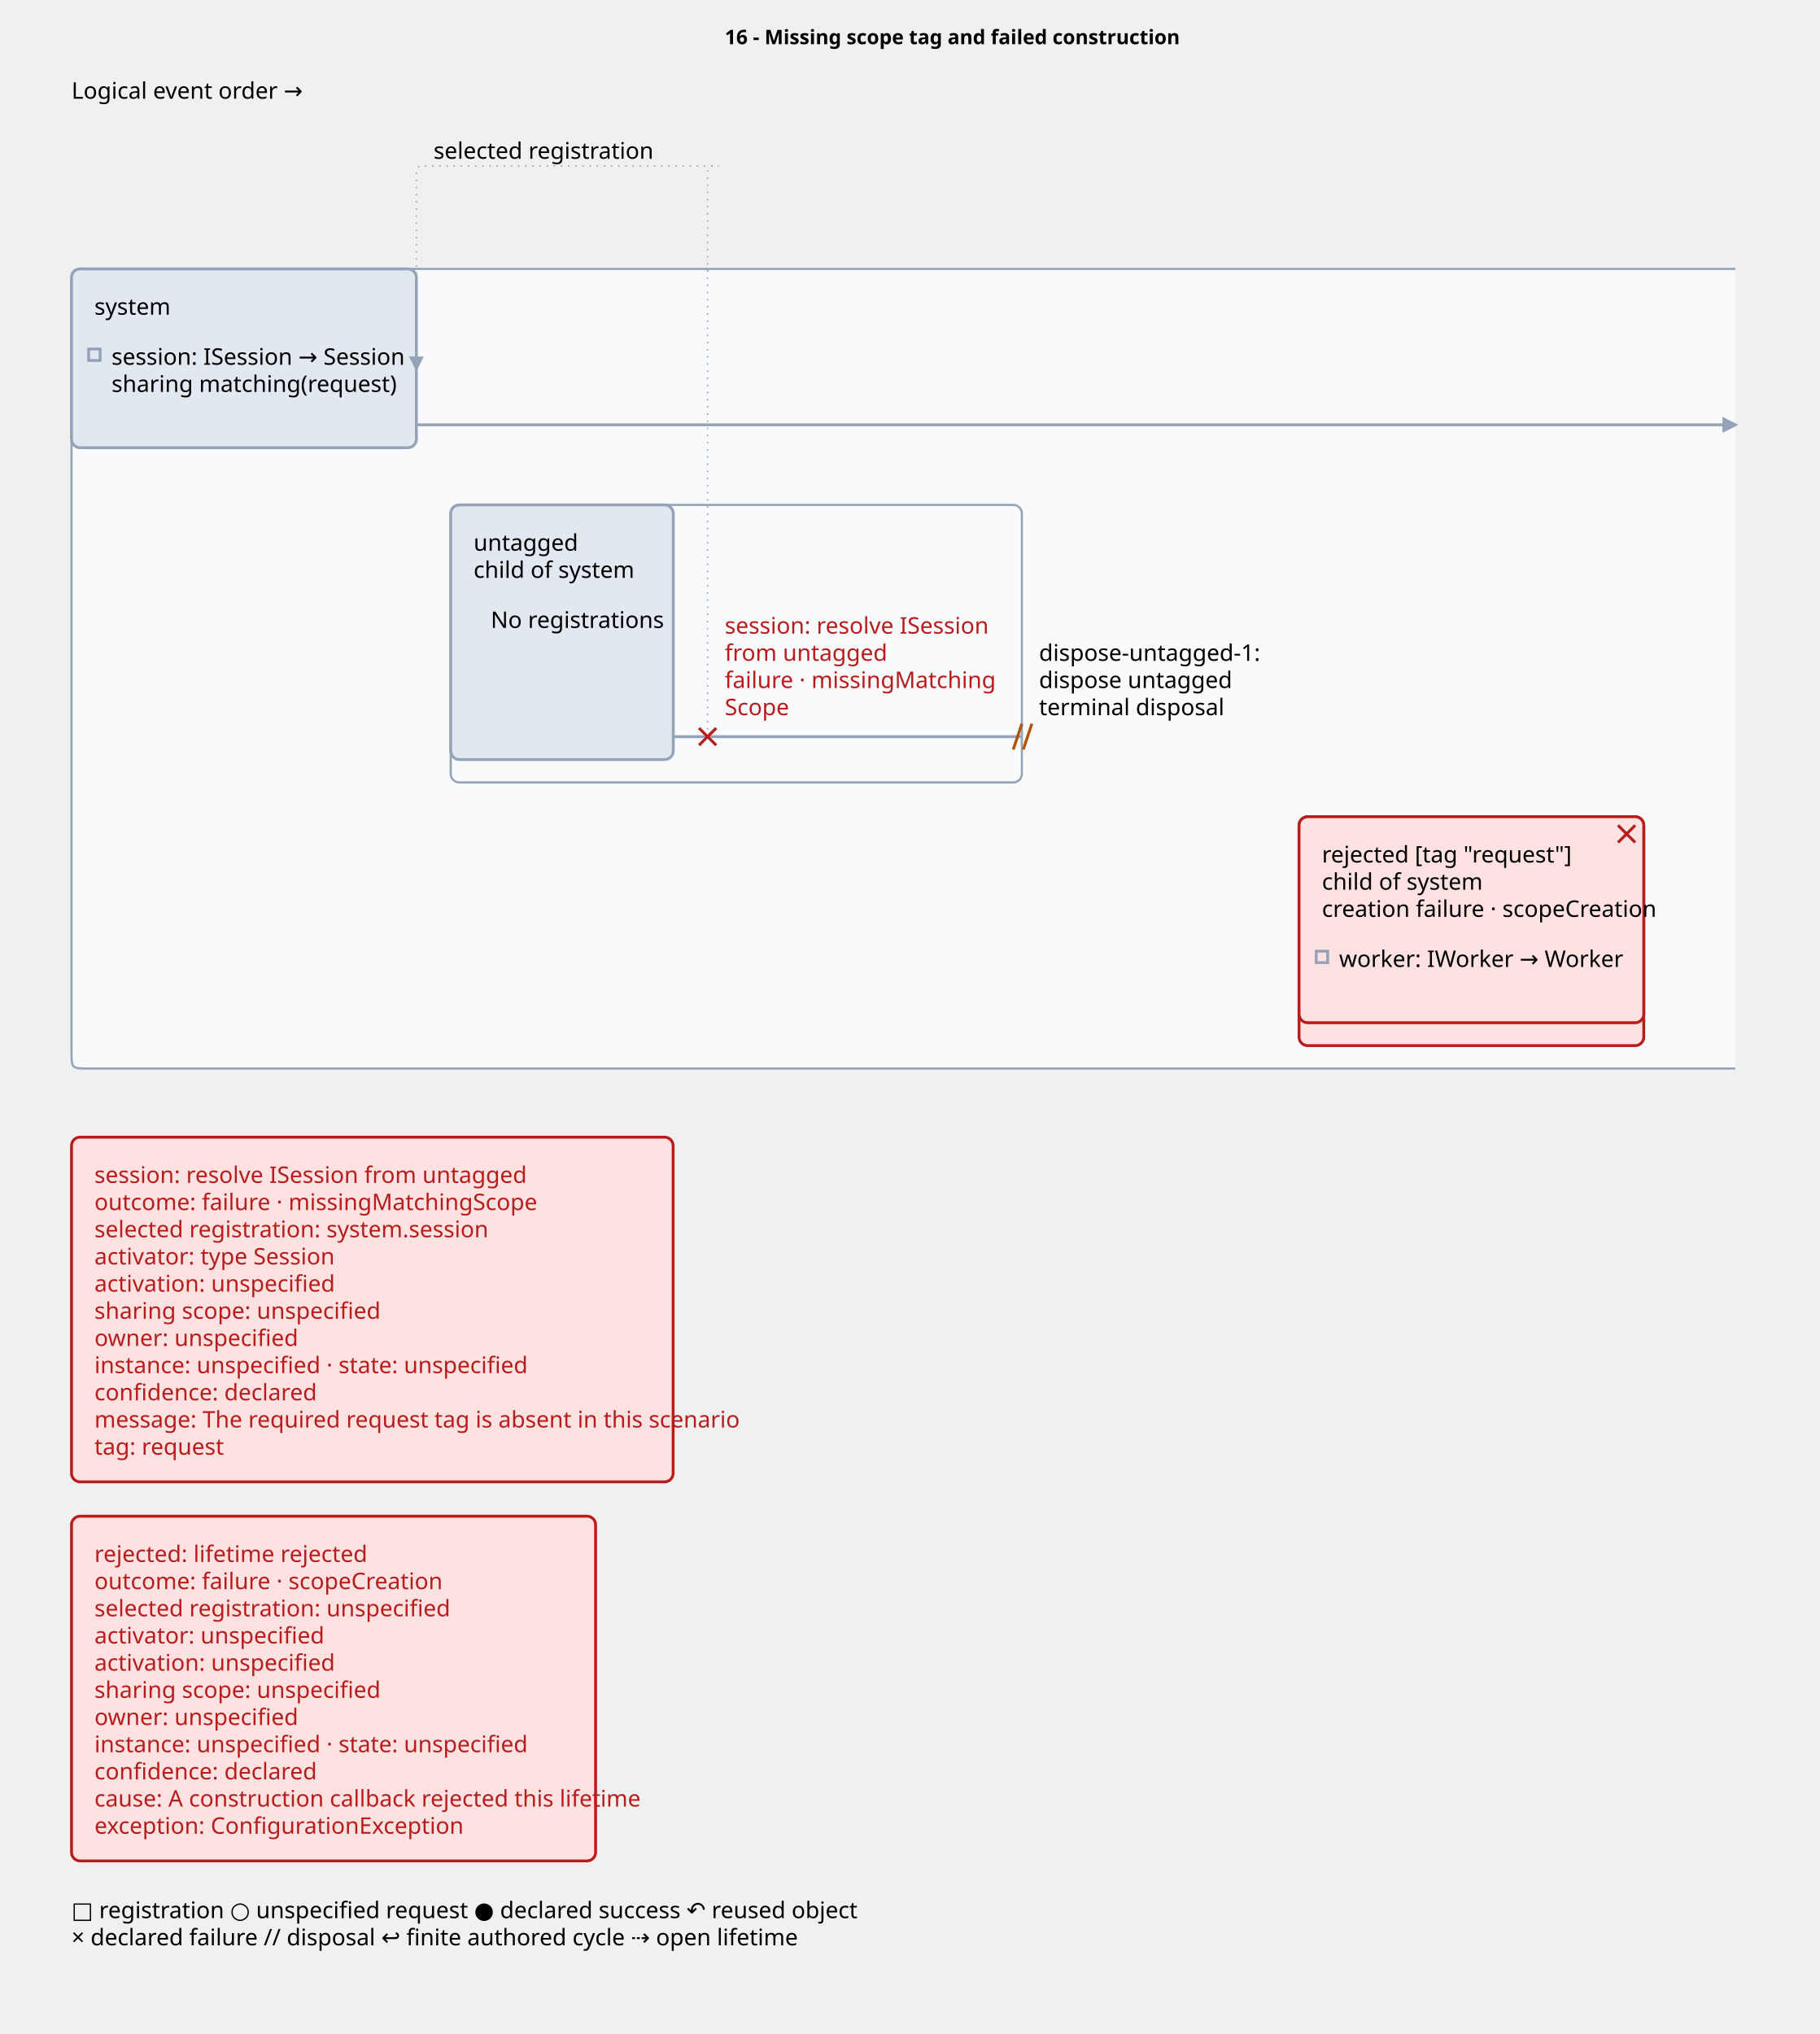
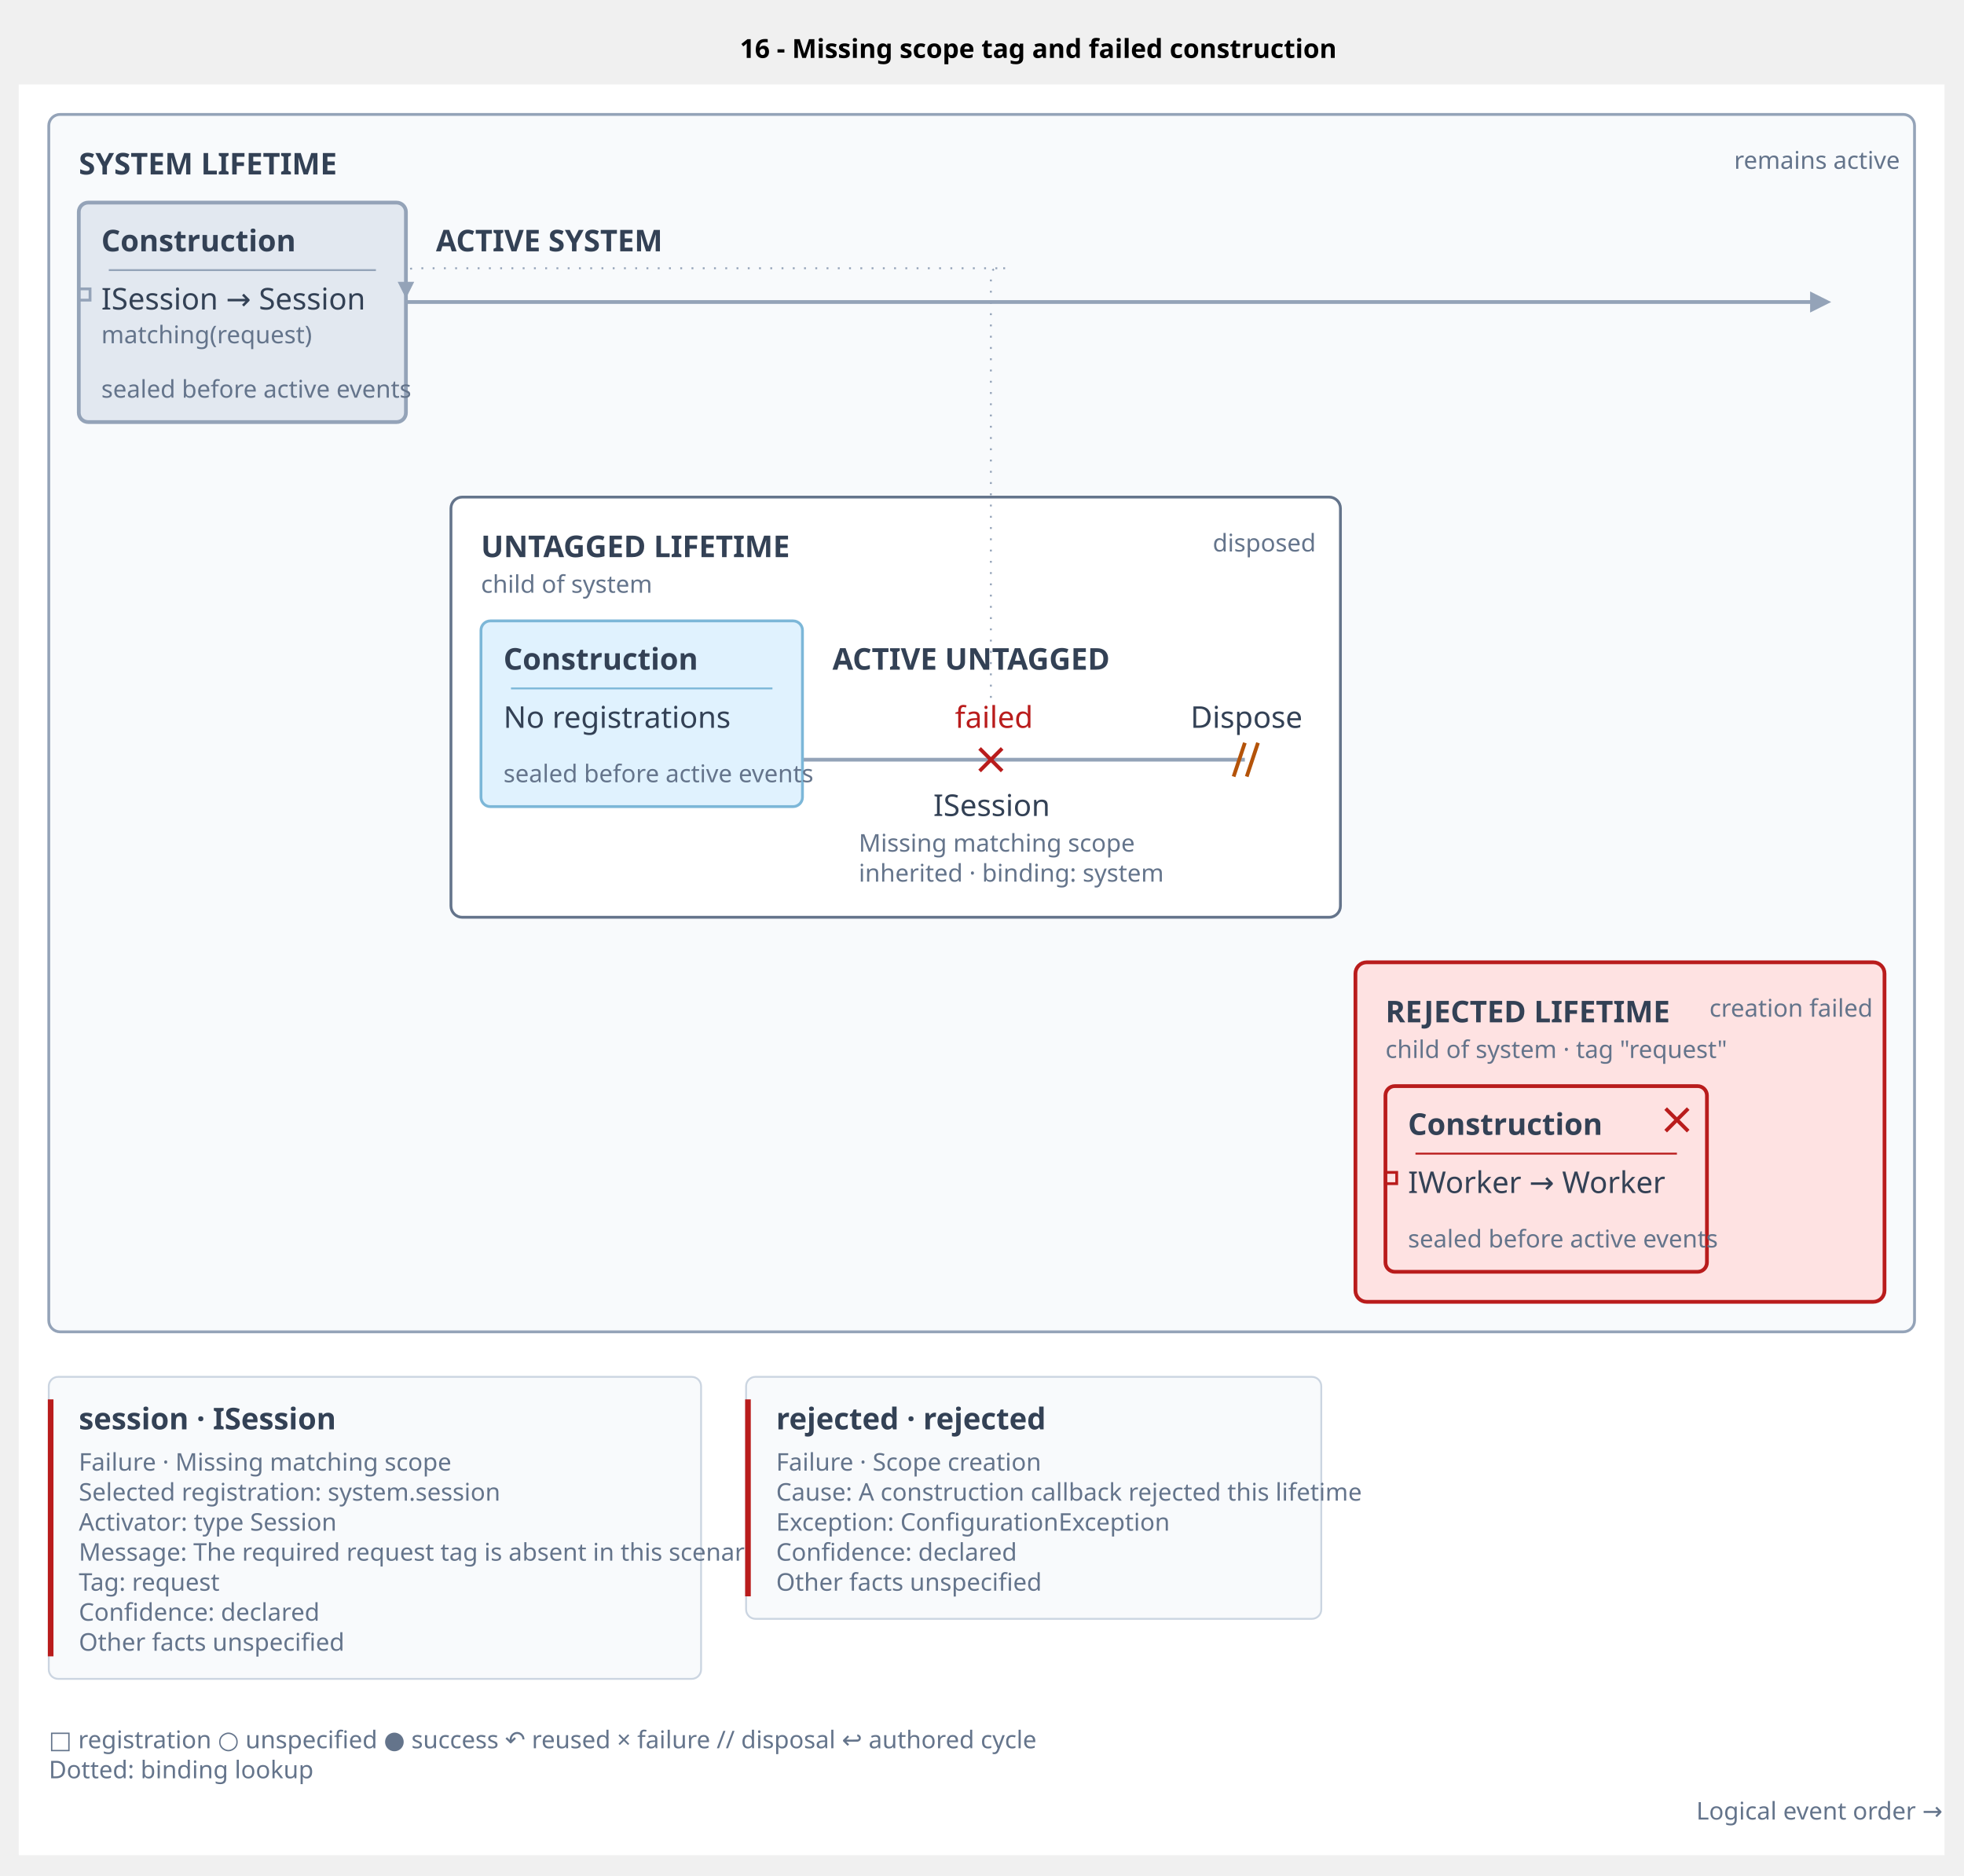
- <svg xmlns="http://www.w3.org/2000/svg" version="1.1" data-diagram-type="AUTOFAC" style="width:1272px;height:1422px;background:#FFFFFF;" width="1272px" height="1422px" viewBox="0 0 1272 1422" zoomAndPan="magnify" preserveAspectRatio="none" contentStyleType="text/css">
+ <svg xmlns="http://www.w3.org/2000/svg" version="1.1" data-diagram-type="AUTOFAC" style="width:1047px;height:1000px;background:#FFFFFF;" width="1047px" height="1000px" viewBox="0 0 1047 1000" zoomAndPan="magnify" preserveAspectRatio="none" contentStyleType="text/css">
  <defs />
  <g font-family="sans-serif" lengthAdjust="spacing">
    <g class="title">
-       <text x="506.694" y="30.889" fill="#000" font-size="14" textLength="256.813" font-weight="700">16 - Missing scope tag and failed construction</text>
+       <text x="394.406" y="30.889" fill="#000" font-size="14" textLength="256.813" font-weight="700">16 - Missing scope tag and failed construction</text>
    </g>
-     <text x="50" y="69" fill="#000" font-size="16" textLength="143.2">Logical event order →</text>
+     <rect x="10" y="45" width="1026.625" height="944" fill="#FFF" />
    <g class="autofac-scope" id="af-scope-system" data-source-line="12">
-       <path d="M1213.2,188 L62,188 C50,188 50,188 50,200 L50,735 C50,747 50,747 62,747 L1213.2,747" style="stroke:#94A3B8;stroke-width:1.5;" fill="#F8FAFC" />
-       <line x1="291.1" y1="297" x2="1213.2" y2="297" style="stroke:#94A3B8;stroke-width:2;" />
-       <polygon points="1213.2,297,1205.2,301,1205.2,293" fill="#94A3B8" style="stroke:#94A3B8;stroke-width:2;stroke-linejoin:miter;stroke-miterlimit:10;" />
+       <rect x="26" y="61" width="994.625" height="649" fill="#F8FAFC" style="stroke:#94A3B8;stroke-width:1.5;" rx="6" ry="6" />
+       <g class="autofac-event" id="af-event-birth-system" data-source-line="12">
+         <text x="42" y="93" fill="#334155" font-size="16" textLength="137.9" font-weight="700">SYSTEM LIFETIME</text>
+         <text x="924.431" y="90" fill="#64748B" font-size="13" textLength="80.194">remains active</text>
+       </g>
+       <text x="232.4" y="134" fill="#334155" font-size="16" textLength="123.8" font-weight="700">ACTIVE SYSTEM</text>
+       <line x1="216.4" y1="161" x2="973.963" y2="161" style="stroke:#94A3B8;stroke-width:2;" />
+       <polygon points="973.963,161,965.963,165,965.963,157" fill="#94A3B8" style="stroke:#94A3B8;stroke-width:2;stroke-linejoin:miter;stroke-miterlimit:10;" />
    </g>
    <g class="autofac-scope" id="af-scope-untagged" data-source-line="15">
-       <rect x="315.1" y="353" width="399.3" height="194" fill="#F8FAFC" style="stroke:#94A3B8;stroke-width:1.5;" rx="6" ry="6" />
-       <line x1="470.7" y1="515" x2="714.4" y2="515" style="stroke:#94A3B8;stroke-width:2;" />
+       <rect x="240.4" y="265" width="474.175" height="224" fill="#FFF" style="stroke:#64748B;stroke-width:1.5;" rx="6" ry="6" />
+       <g class="autofac-event" id="af-event-birth-untagged" data-source-line="15">
+         <text x="256.4" y="297" fill="#334155" font-size="16" textLength="162.8" font-weight="700">UNTAGGED LIFETIME</text>
+         <text x="256.4" y="316" fill="#64748B" font-size="13" textLength="78.731">child of system</text>
+         <text x="646.494" y="294" fill="#64748B" font-size="13" textLength="52.081">disposed</text>
+       </g>
+       <text x="443.788" y="357" fill="#334155" font-size="16" textLength="148.7" font-weight="700">ACTIVE UNTAGGED</text>
+       <line x1="427.788" y1="405" x2="663.625" y2="405" style="stroke:#94A3B8;stroke-width:2;" />
    </g>
    <g class="autofac-scope" id="af-scope-rejected" data-source-line="24">
-       <rect x="908.2" y="571" width="241" height="160" fill="#FEE2E2" style="stroke:#B91C1C;stroke-width:2;" rx="6" ry="6" />
+       <rect x="722.575" y="513" width="282.05" height="181" fill="#FEE2E2" style="stroke:#B91C1C;stroke-width:2;" rx="6" ry="6" />
+       <g class="autofac-event" id="af-event-birth-rejected" data-source-line="24">
+         <text x="738.575" y="545" fill="#334155" font-size="16" textLength="156.7" font-weight="700">REJECTED LIFETIME</text>
+         <text x="738.575" y="564" fill="#64748B" font-size="13" textLength="153.644">child of system · tag "request"</text>
+         <text x="911.275" y="542" fill="#64748B" font-size="13" textLength="77.35">creation failed</text>
+       </g>
    </g>
    <g class="autofac-construction" id="af-construction-system" data-source-line="12">
-       <rect x="50" y="188" width="241.1" height="125" fill="#E2E8F0" style="stroke:#94A3B8;stroke-width:2;" rx="6" ry="6" />
-       <g class="autofac-event" id="af-event-birth-system" data-source-line="12">
-         <text x="66" y="220" fill="#000" font-size="16" textLength="50.6">system</text>
+       <rect x="42" y="108" width="174.4" height="117" fill="#E2E8F0" style="stroke:#94A3B8;stroke-width:2;" rx="5" ry="5" />
+       <text x="54" y="134" fill="#334155" font-size="16" textLength="89.8" font-weight="700">Construction</text>
+       <line x1="58" y1="144" x2="200.4" y2="144" style="stroke:#94A3B8;stroke-width:1;" />
+       <g class="autofac-registration" id="af-reg-system.session" data-source-line="13">
+         <rect x="42" y="154" width="6" height="6" fill="none" style="stroke:#94A3B8;stroke-width:1.5;" />
+         <text x="54" y="165" fill="#334155" font-size="16" textLength="134.4">ISession → Session</text>
+         <text x="54" y="183" fill="#64748B" font-size="13" textLength="104.65">matching(request)</text>
      </g>
-       <g class="autofac-registration" id="af-reg-system.session" data-source-line="13">
-         <rect x="62" y="244" width="8" height="8" fill="none" style="stroke:#94A3B8;stroke-width:2;" />
-         <text x="78" y="255" fill="#000" font-size="16" textLength="193.1">session: ISession → Session</text>
-         <text x="78" y="274" fill="#000" font-size="16" textLength="181.3">sharing matching(request)</text>
-       </g>
+       <text x="54" y="212" fill="#64748B" font-size="13" textLength="147.388">sealed before active events</text>
    </g>
    <g class="autofac-construction" id="af-construction-untagged" data-source-line="15">
-       <rect x="315.1" y="353" width="155.6" height="178" fill="#E2E8F0" style="stroke:#94A3B8;stroke-width:2;" rx="6" ry="6" />
-       <g class="autofac-event" id="af-event-birth-untagged" data-source-line="15">
-         <text x="331.1" y="385" fill="#000" font-size="16" textLength="66.7">untagged</text>
-         <text x="331.1" y="404" fill="#000" font-size="16" textLength="96.9">child of system</text>
+       <rect x="256.4" y="331" width="171.388" height="99" fill="#E0F2FE" style="stroke:#7CB7D8;stroke-width:1.5;" rx="5" ry="5" />
+       <text x="268.4" y="357" fill="#334155" font-size="16" textLength="89.8" font-weight="700">Construction</text>
+       <line x1="272.4" y1="367" x2="411.788" y2="367" style="stroke:#7CB7D8;stroke-width:1;" />
+       <g class="autofac-construction" id="af-empty-untagged" data-source-line="15">
+         <text x="268.4" y="388" fill="#334155" font-size="16" textLength="107.6">No registrations</text>
      </g>
-       <g class="autofac-construction" id="af-empty-untagged" data-source-line="15">
-         <text x="343.1" y="439" fill="#000" font-size="16" textLength="107.6">No registrations</text>
-       </g>
+       <text x="268.4" y="417" fill="#64748B" font-size="13" textLength="147.388">sealed before active events</text>
    </g>
    <g class="autofac-construction" id="af-construction-rejected" data-source-line="24">
-       <rect x="908.2" y="571" width="241" height="144" fill="#FEE2E2" style="stroke:#B91C1C;stroke-width:2;" rx="6" ry="6" />
-       <g class="autofac-event" id="af-event-birth-rejected" data-source-line="24">
-         <text x="924.2" y="603" fill="#000" font-size="16" textLength="152.6">rejected [tag "request"]</text>
-         <text x="924.2" y="622" fill="#000" font-size="16" textLength="96.9">child of system</text>
-         <text x="924.2" y="641" fill="#000" font-size="16" textLength="209">creation failure · scopeCreation</text>
+       <rect x="738.575" y="579" width="171.388" height="99" fill="#FEE2E2" style="stroke:#B91C1C;stroke-width:2;" rx="5" ry="5" />
+       <text x="750.575" y="605" fill="#334155" font-size="16" textLength="89.8" font-weight="700">Construction</text>
+       <line x1="754.575" y1="615" x2="893.963" y2="615" style="stroke:#B91C1C;stroke-width:1;" />
+       <line x1="887.963" y1="591" x2="899.963" y2="603" style="stroke:#B91C1C;stroke-width:2;" />
+       <line x1="887.963" y1="603" x2="899.963" y2="591" style="stroke:#B91C1C;stroke-width:2;" />
+       <g class="autofac-registration" id="af-reg-rejected.worker" data-source-line="25">
+         <rect x="738.575" y="625" width="6" height="6" fill="none" style="stroke:#B91C1C;stroke-width:1.5;" />
+         <text x="750.575" y="636" fill="#334155" font-size="16" textLength="123.4">IWorker → Worker</text>
      </g>
-       <line x1="1131.2" y1="577" x2="1143.2" y2="589" style="stroke:#B91C1C;stroke-width:2;" />
-       <line x1="1131.2" y1="589" x2="1143.2" y2="577" style="stroke:#B91C1C;stroke-width:2;" />
-       <g class="autofac-registration" id="af-reg-rejected.worker" data-source-line="25">
-         <rect x="920.2" y="665" width="8" height="8" fill="none" style="stroke:#94A3B8;stroke-width:2;" />
-         <text x="936.2" y="676" fill="#000" font-size="16" textLength="175.8">worker: IWorker → Worker</text>
-       </g>
+       <text x="750.575" y="665" fill="#64748B" font-size="13" textLength="147.388">sealed before active events</text>
    </g>
    <g class="autofac-lookup" id="af-lookup-session" data-source-line="16">
-       <path d="M494.7,515 L494.7,124 C494.7,116 494.7,116 502.7,116 L299.1,116 C291.1,116 291.1,116 291.1,124 L291.1,258" style="stroke:#94A3B8;stroke-width:1;stroke-dasharray:1,4;" fill="none" />
-       <polygon points="291.1,258,287.1,250,295.1,250" fill="#94A3B8" style="stroke:#94A3B8;stroke-width:1.5;stroke-linejoin:miter;stroke-miterlimit:10;" />
-       <text x="303.1" y="111" fill="#000" font-size="16" textLength="138.7">selected registration</text>
+       <path d="M528.231,372 L528.231,151 C528.231,143 528.231,143 536.231,143 L224.4,143 C216.4,143 216.4,143 216.4,151 L216.4,158.5" style="stroke:#94A3B8;stroke-width:1;stroke-dasharray:1,5;" fill="none" />
+       <polygon points="216.4,158.5,212.4,150.5,220.4,150.5" fill="#94A3B8" style="stroke:#94A3B8;stroke-width:0.5;stroke-linejoin:miter;stroke-miterlimit:10;" />
    </g>
    <g class="autofac-event" id="af-event-session" data-source-line="16">
-       <line x1="488.7" y1="509" x2="500.7" y2="521" style="stroke:#B91C1C;stroke-width:2;" />
-       <line x1="488.7" y1="521" x2="500.7" y2="509" style="stroke:#B91C1C;stroke-width:2;" />
-       <text x="506.7" y="443" fill="#B91C1C" font-size="16" textLength="171.7">session: resolve ISession</text>
-       <text x="506.7" y="462" fill="#B91C1C" font-size="16" textLength="98.6">from untagged</text>
-       <text x="506.7" y="481" fill="#B91C1C" font-size="16" textLength="168.1">failure · missingMatching</text>
-       <text x="506.7" y="500" fill="#B91C1C" font-size="16" textLength="45.4">Scope</text>
+       <line x1="522.231" y1="399" x2="534.231" y2="411" style="stroke:#B91C1C;stroke-width:2;" />
+       <line x1="522.231" y1="411" x2="534.231" y2="399" style="stroke:#B91C1C;stroke-width:2;" />
+       <text x="509.081" y="388" fill="#B91C1C" font-size="16" textLength="38.3">failed</text>
+       <text x="497.531" y="435" fill="#334155" font-size="16" textLength="61.4">ISession</text>
+       <text x="457.788" y="454" fill="#64748B" font-size="13" textLength="131.544">Missing matching scope</text>
+       <text x="457.788" y="470" fill="#64748B" font-size="13" textLength="140.888">inherited · binding: system</text>
    </g>
    <g class="autofac-event" id="af-event-dispose-untagged-1" data-source-line="22">
-       <line x1="708.4" y1="524" x2="714.4" y2="506" style="stroke:#B45309;stroke-width:2;" />
-       <line x1="715.4" y1="524" x2="721.4" y2="506" style="stroke:#B45309;stroke-width:2;" />
-       <text x="726.4" y="462" fill="#000" font-size="16" textLength="145.8">dispose-untagged-1:</text>
-       <text x="726.4" y="481" fill="#000" font-size="16" textLength="121.9">dispose untagged</text>
-       <text x="726.4" y="500" fill="#000" font-size="16" textLength="115.7">terminal disposal</text>
+       <line x1="657.625" y1="414" x2="663.625" y2="396" style="stroke:#B45309;stroke-width:2;" />
+       <line x1="664.625" y1="414" x2="670.625" y2="396" style="stroke:#B45309;stroke-width:2;" />
+       <text x="634.675" y="388" fill="#334155" font-size="16" textLength="57.9">Dispose</text>
    </g>
    <g class="autofac-diagnostic" id="af-diagnostic-session" data-source-line="16">
-       <rect x="50" y="795" width="420.6" height="241" fill="#FEE2E2" style="stroke:#B91C1C;stroke-width:2;" rx="6" ry="6" />
-       <text x="66" y="827" fill="#B91C1C" font-size="16" textLength="270.3">session: resolve ISession from untagged</text>
-       <text x="66" y="846" fill="#B91C1C" font-size="16" textLength="279.2">outcome: failure · missingMatchingScope</text>
-       <text x="66" y="865" fill="#B91C1C" font-size="16" textLength="252.4">selected registration: system.session</text>
-       <text x="66" y="884" fill="#B91C1C" font-size="16" textLength="152">activator: type Session</text>
-       <text x="66" y="903" fill="#B91C1C" font-size="16" textLength="153">activation: unspecified</text>
-       <text x="66" y="922" fill="#B91C1C" font-size="16" textLength="180.6">sharing scope: unspecified</text>
-       <text x="66" y="941" fill="#B91C1C" font-size="16" textLength="129">owner: unspecified</text>
-       <text x="66" y="960" fill="#B91C1C" font-size="16" textLength="270.3">instance: unspecified · state: unspecified</text>
-       <text x="66" y="979" fill="#B91C1C" font-size="16" textLength="143.2">confidence: declared</text>
-       <text x="66" y="998" fill="#B91C1C" font-size="16" textLength="388.6">message: The required request tag is absent in this scenario</text>
-       <text x="66" y="1017" fill="#B91C1C" font-size="16" textLength="79.9">tag: request</text>
+       <rect x="26" y="734" width="347.737" height="161" fill="#F8FAFC" style="stroke:#CBD5E1;stroke-width:1;" rx="5" ry="5" />
+       <line x1="27" y1="746" x2="27" y2="883" style="stroke:#B91C1C;stroke-width:3;" />
+       <text x="42" y="762" fill="#334155" font-size="16" textLength="121" font-weight="700">session · ISession</text>
+       <text x="42" y="784" fill="#64748B" font-size="13" textLength="175.663">Failure · Missing matching scope</text>
+       <text x="42" y="800" fill="#64748B" font-size="13" textLength="207.269">Selected registration: system.session</text>
+       <text x="42" y="816" fill="#64748B" font-size="13" textLength="124.963">Activator: type Session</text>
+       <text x="42" y="832" fill="#64748B" font-size="13" textLength="315.737">Message: The required request tag is absent in this scenario</text>
+       <text x="42" y="848" fill="#64748B" font-size="13" textLength="69.306">Tag: request</text>
+       <text x="42" y="864" fill="#64748B" font-size="13" textLength="119.275">Confidence: declared</text>
+       <text x="42" y="880" fill="#64748B" font-size="13" textLength="125.613">Other facts unspecified</text>
    </g>
    <g class="autofac-diagnostic" id="af-diagnostic-rejected" data-source-line="24">
-       <rect x="50" y="1060" width="366.4" height="241" fill="#FEE2E2" style="stroke:#B91C1C;stroke-width:2;" rx="6" ry="6" />
-       <text x="66" y="1092" fill="#B91C1C" font-size="16" textLength="168.9">rejected: lifetime rejected</text>
-       <text x="66" y="1111" fill="#B91C1C" font-size="16" textLength="217.8">outcome: failure · scopeCreation</text>
-       <text x="66" y="1130" fill="#B91C1C" font-size="16" textLength="224.1">selected registration: unspecified</text>
-       <text x="66" y="1149" fill="#B91C1C" font-size="16" textLength="145.8">activator: unspecified</text>
-       <text x="66" y="1168" fill="#B91C1C" font-size="16" textLength="153">activation: unspecified</text>
-       <text x="66" y="1187" fill="#B91C1C" font-size="16" textLength="180.6">sharing scope: unspecified</text>
-       <text x="66" y="1206" fill="#B91C1C" font-size="16" textLength="129">owner: unspecified</text>
-       <text x="66" y="1225" fill="#B91C1C" font-size="16" textLength="270.3">instance: unspecified · state: unspecified</text>
-       <text x="66" y="1244" fill="#B91C1C" font-size="16" textLength="143.2">confidence: declared</text>
-       <text x="66" y="1263" fill="#B91C1C" font-size="16" textLength="334.4">cause: A construction callback rejected this lifetime</text>
-       <text x="66" y="1282" fill="#B91C1C" font-size="16" textLength="238.4">exception: ConfigurationException</text>
+       <rect x="397.737" y="734" width="306.625" height="129" fill="#F8FAFC" style="stroke:#CBD5E1;stroke-width:1;" rx="5" ry="5" />
+       <line x1="398.737" y1="746" x2="398.737" y2="851" style="stroke:#B91C1C;stroke-width:3;" />
+       <text x="413.737" y="762" fill="#334155" font-size="16" textLength="119.1" font-weight="700">rejected · rejected</text>
+       <text x="413.737" y="784" fill="#64748B" font-size="13" textLength="127.238">Failure · Scope creation</text>
+       <text x="413.737" y="800" fill="#64748B" font-size="13" textLength="274.625">Cause: A construction callback rejected this lifetime</text>
+       <text x="413.737" y="816" fill="#64748B" font-size="13" textLength="195.163">Exception: ConfigurationException</text>
+       <text x="413.737" y="832" fill="#64748B" font-size="13" textLength="119.275">Confidence: declared</text>
+       <text x="413.737" y="848" fill="#64748B" font-size="13" textLength="125.613">Other facts unspecified</text>
    </g>
    <g class="autofac-legend" id="af-legend">
-       <text x="50" y="1341" fill="#000" font-size="16" textLength="466.2">□ registration   ○ unspecified request   ● declared success   ↶ reused object</text>
-       <text x="50" y="1360" fill="#000" font-size="16" textLength="429.6">× declared failure   // disposal   ↩ finite authored cycle   ⇢ open lifetime</text>
+       <text x="26" y="932" fill="#64748B" font-size="13" textLength="441.025">□ registration   ○ unspecified   ● success   ↶ reused   × failure   // disposal   ↩ authored cycle</text>
+       <text x="26" y="948" fill="#64748B" font-size="13" textLength="122.2">Dotted: binding lookup</text>
+       <text x="904.275" y="970" fill="#64748B" font-size="13" textLength="116.35">Logical event order →</text>
    </g>
  </g>
</svg>
